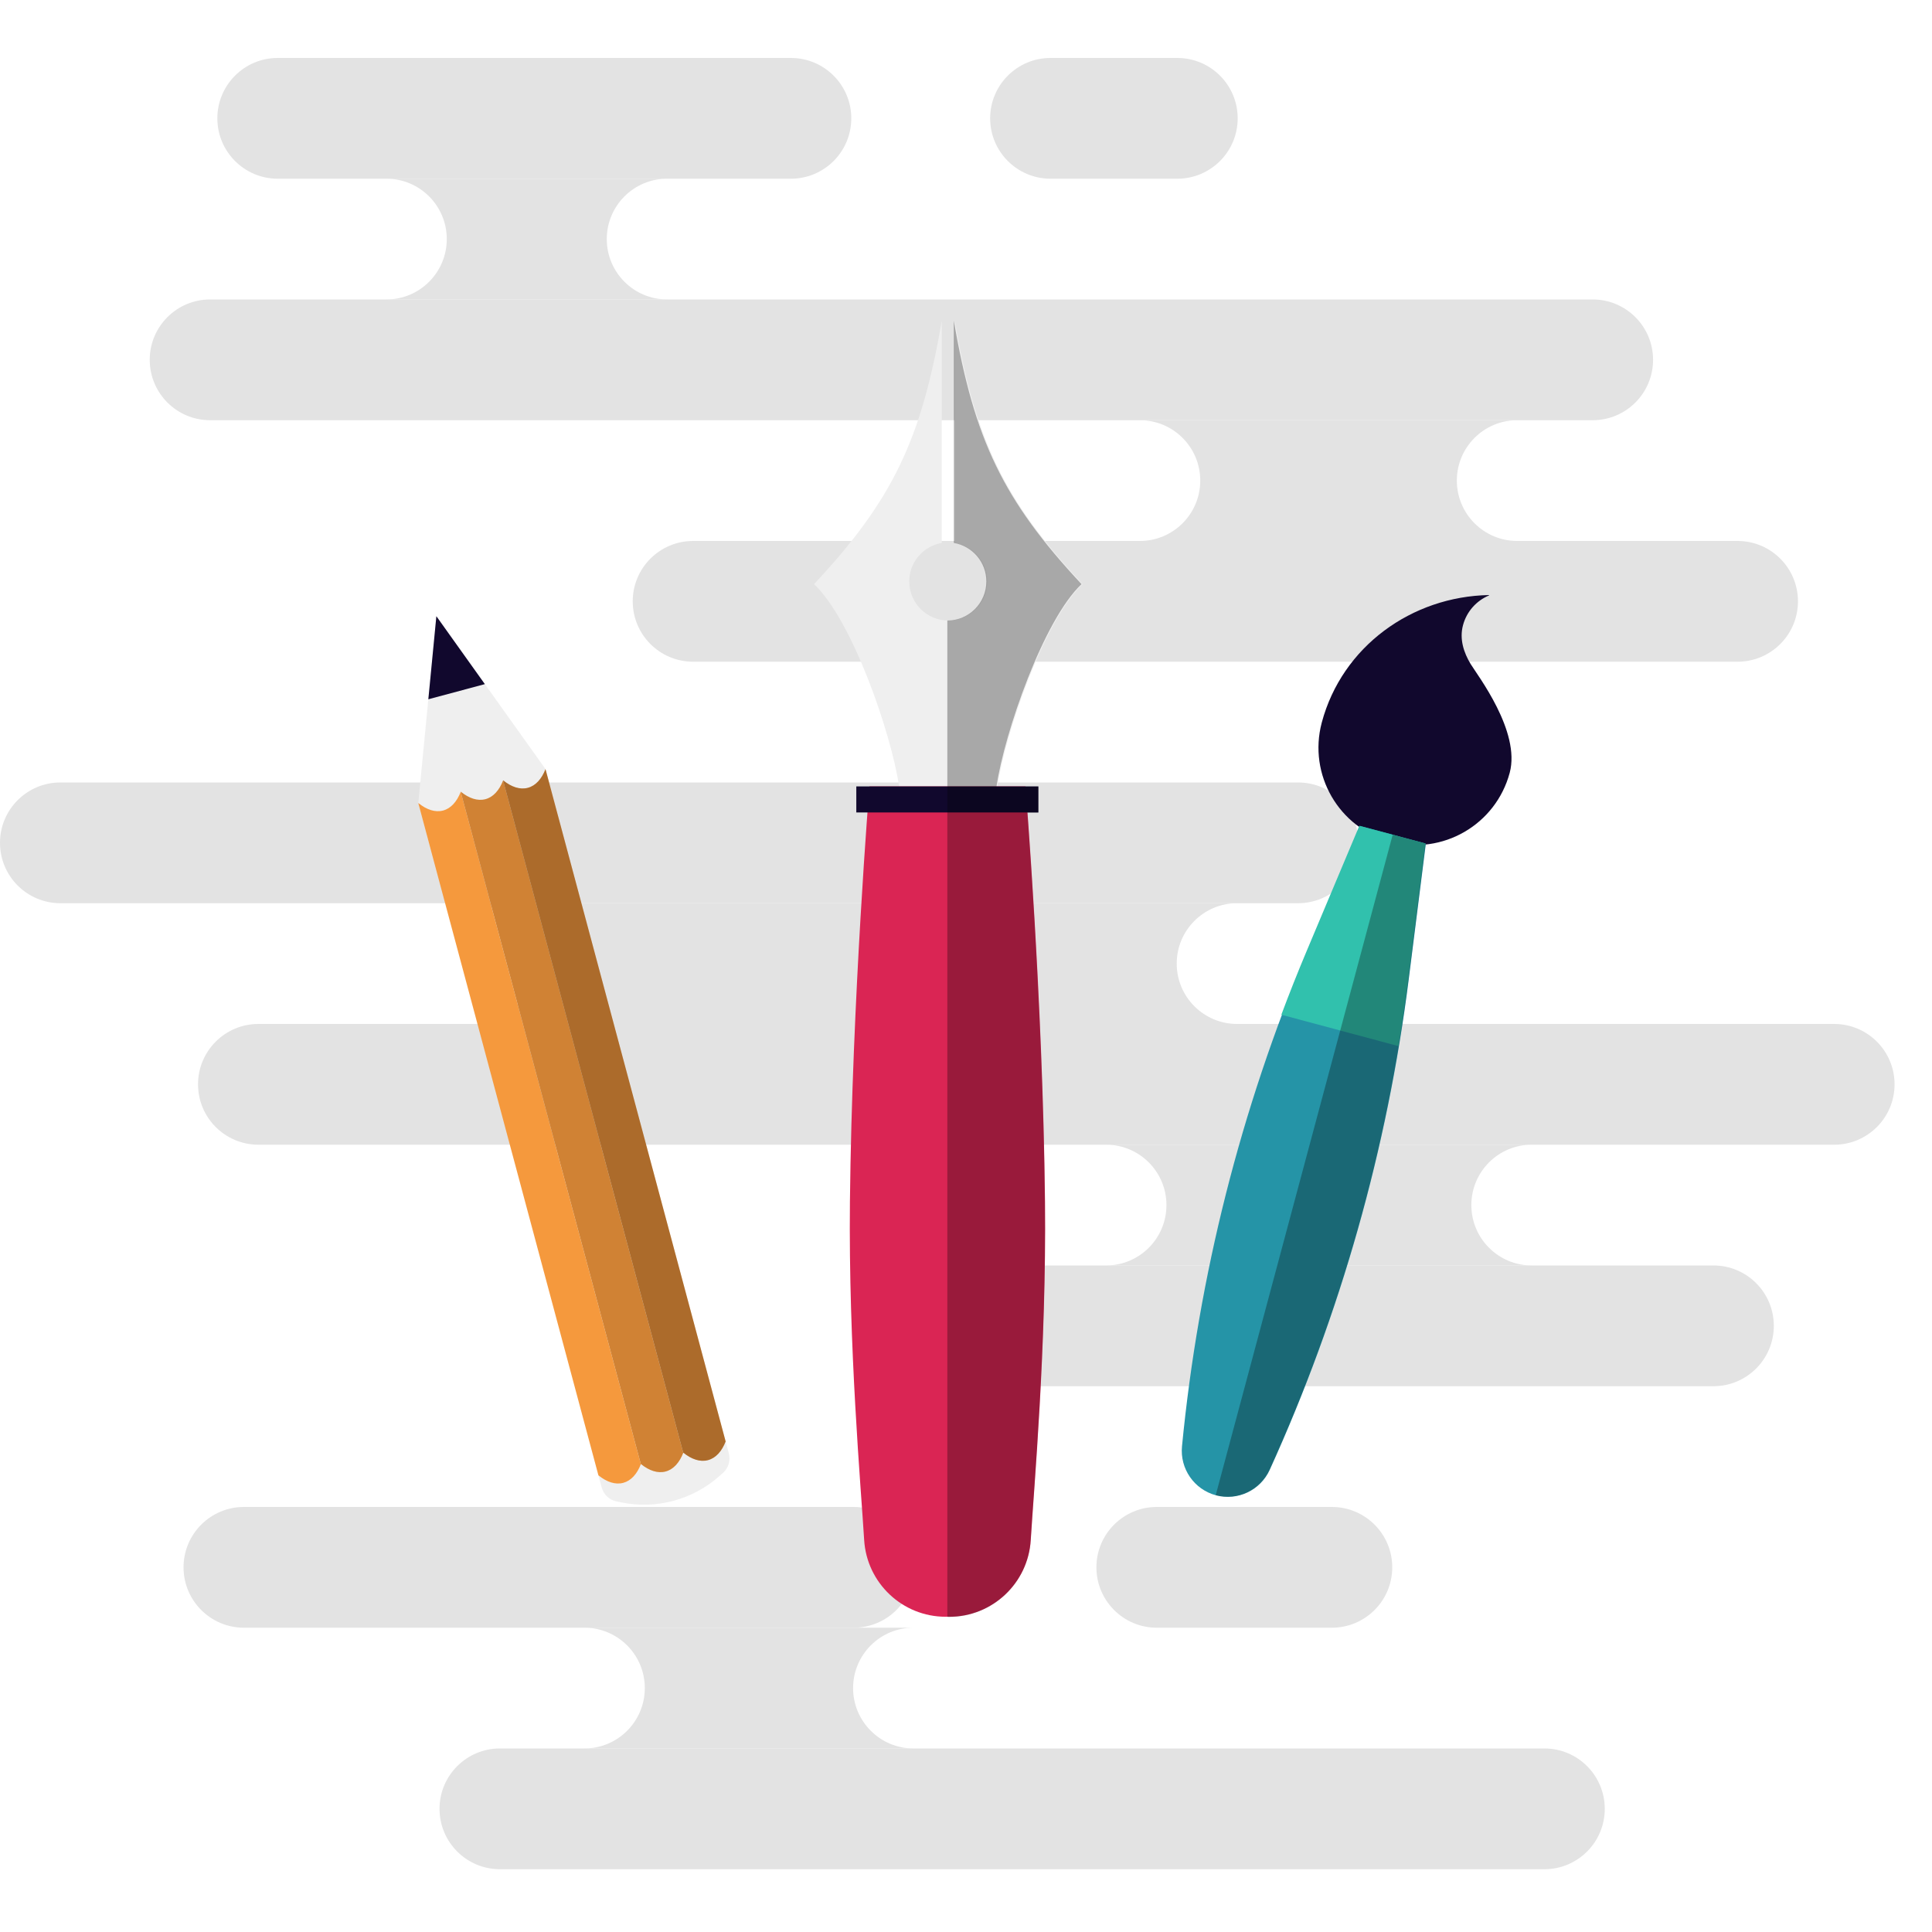
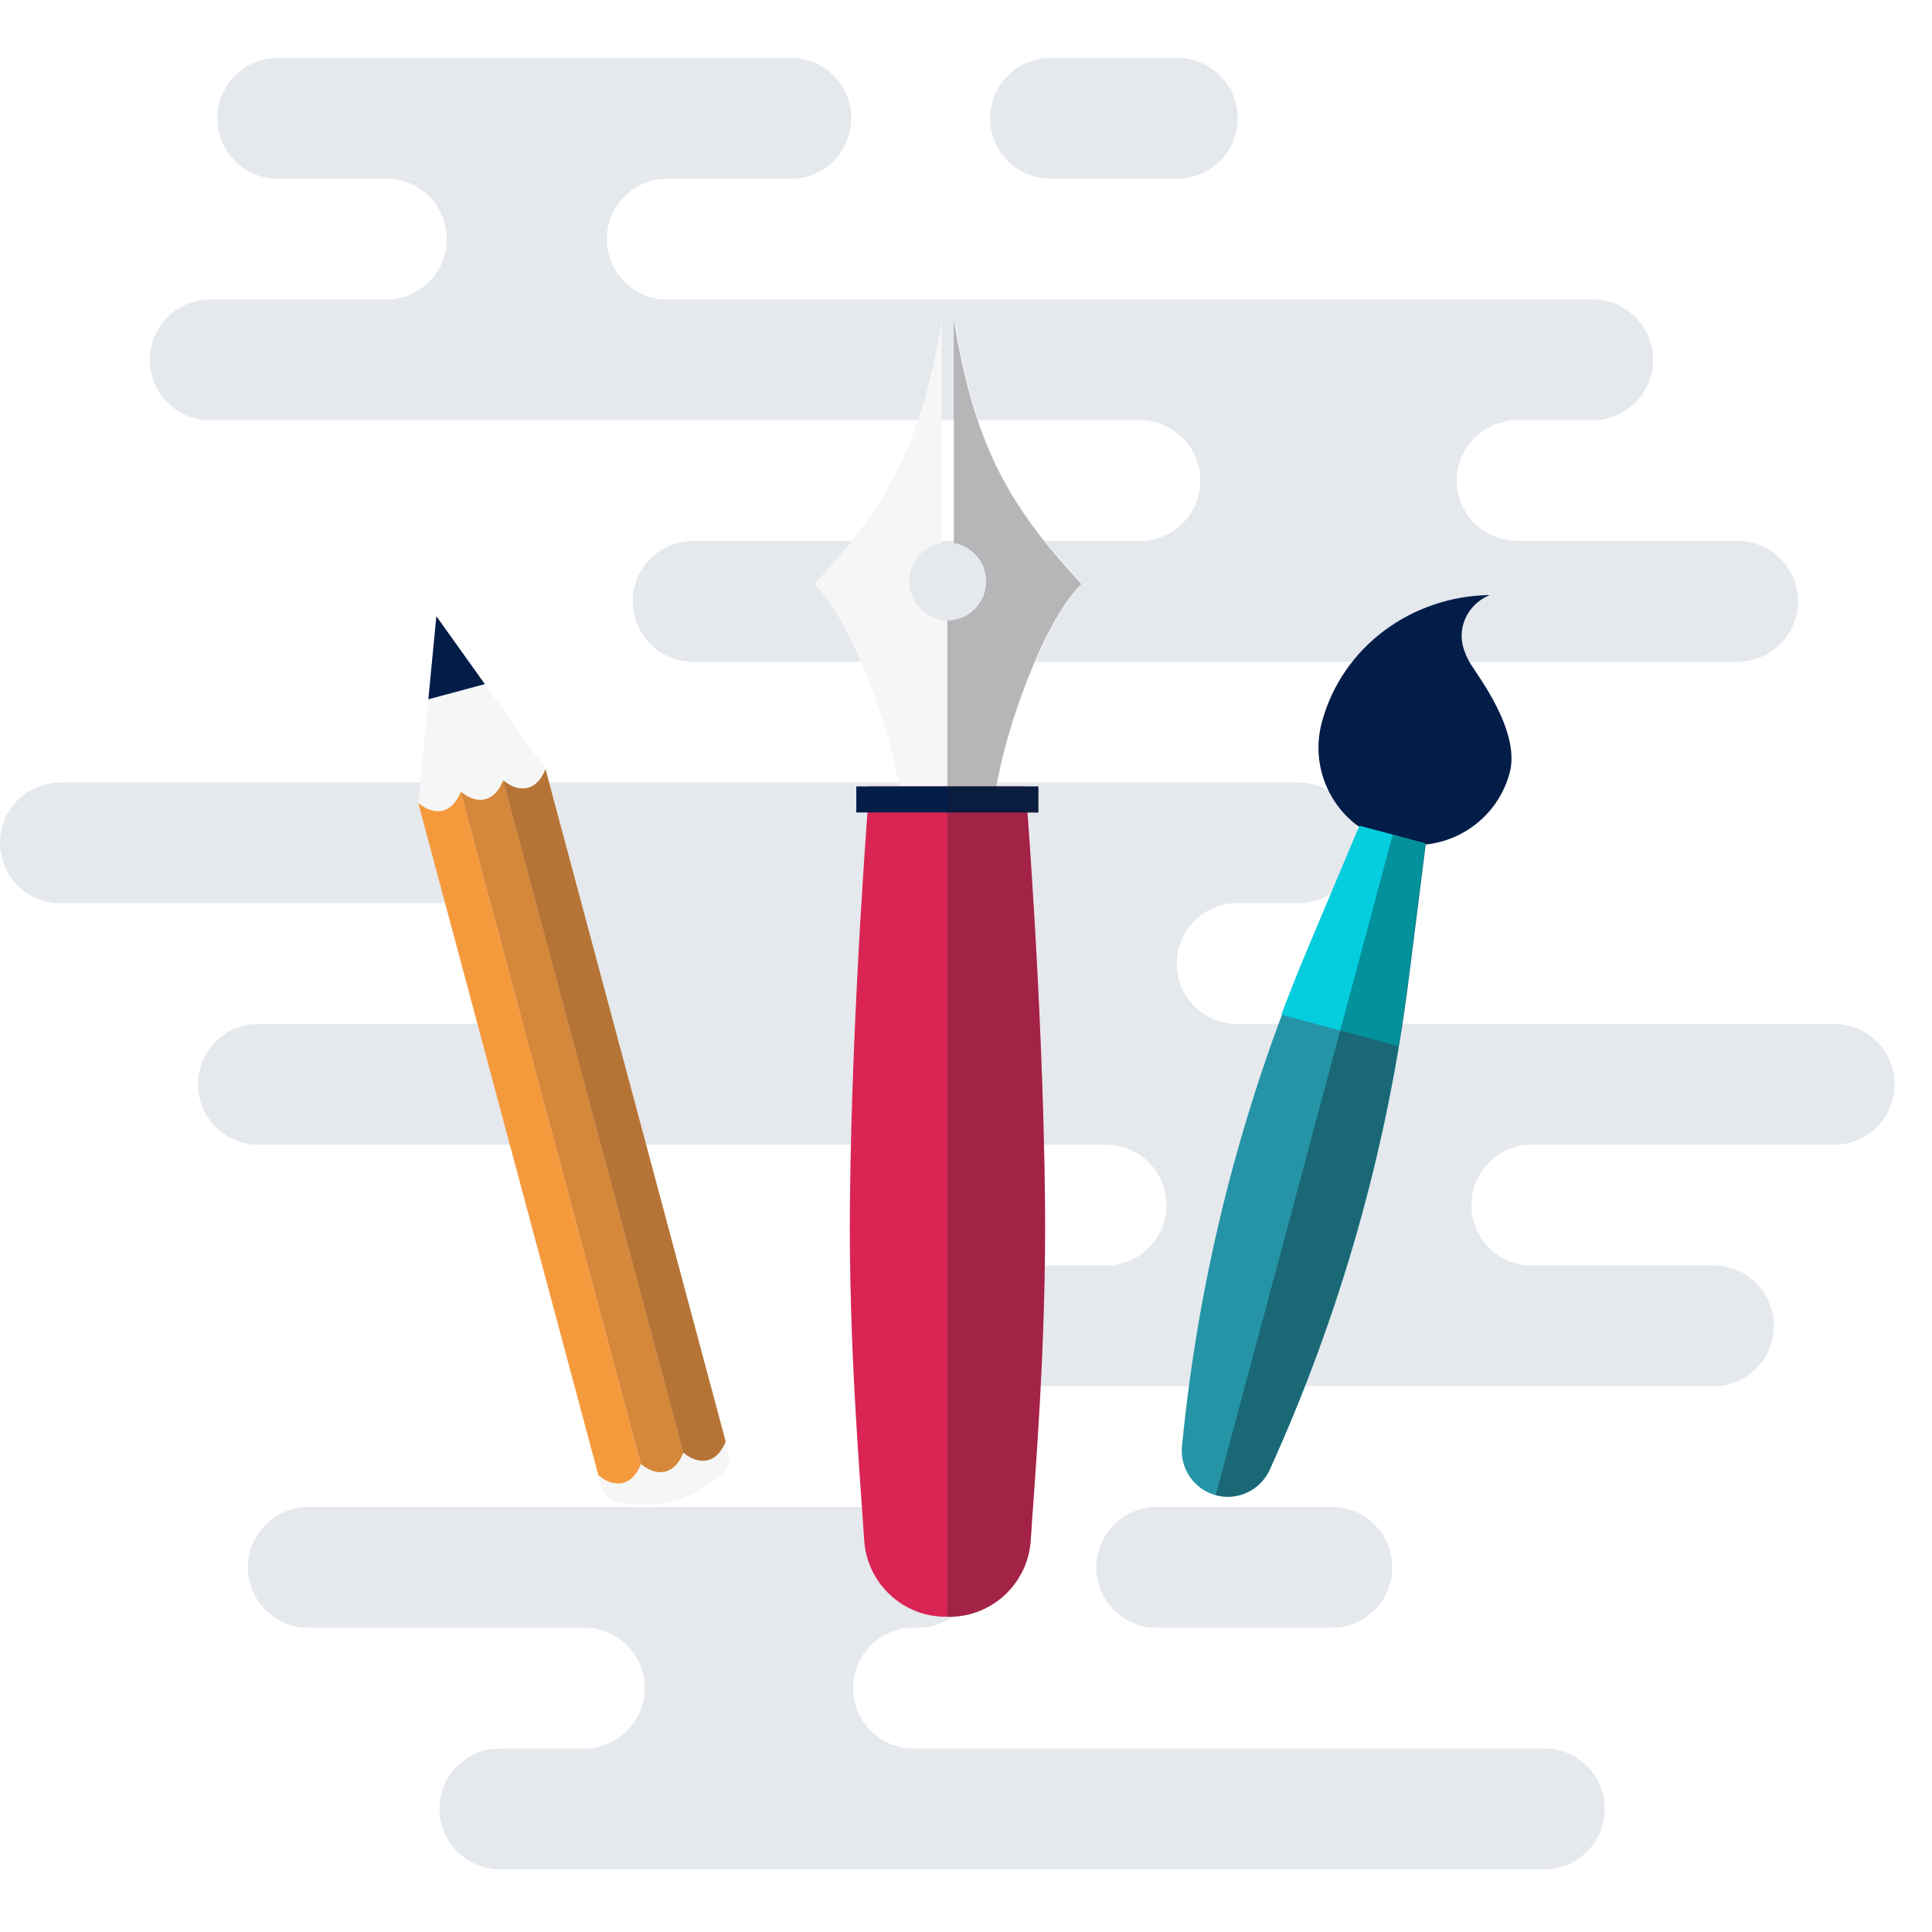
<svg xmlns="http://www.w3.org/2000/svg" width="120px" height="120px" viewBox="0 0 120 120" version="1.1">
  <defs />
  <g id="asset" stroke="none" stroke-width="1" fill="none" fill-rule="evenodd">
    <g id="serve_graphic">
      <g id="Group-2">
        <rect id="Rectangle-2" x="0" y="0" width="120" height="120" />
        <g id="Group" transform="translate(0, 3.6)">
-           <path d="M17.25,7.5 C15.179,7.5 13.5,5.821 13.5,3.75 C13.5,1.679 15.179,0 17.25,0 L49.125,0 C51.196,0 52.875,1.679 52.875,3.75 C52.875,5.821 51.196,7.5 49.125,7.5 L17.25,7.5 Z" id="Fill-1" fill="#E3E3E3" />
-           <path d="M65.25,7.5 C63.179,7.5 61.5,5.821 61.5,3.75 C61.5,1.679 63.179,0 65.25,0 L73.125,0 C75.196,0 76.875,1.679 76.875,3.75 C76.875,5.821 75.196,7.5 73.125,7.5 L65.25,7.5 Z" id="Fill-1" fill="#E3E3E3" />
-           <path d="M41.438,15 C39.367,15 37.688,13.321 37.688,11.25 C37.688,9.179 39.367,7.5 41.438,7.5 L24,7.5 C26.071,7.5 27.75,9.179 27.75,11.25 C27.75,13.321 26.071,15 24,15 L41.438,15 Z" id="Fill-3" fill="#E3E3E3" />
-           <path d="M13.05,22.5 C10.979,22.5 9.3,20.821 9.3,18.75 C9.3,16.679 10.979,15 13.05,15 L98.925,15 C100.996,15 102.675,16.679 102.675,18.75 C102.675,20.821 100.996,22.5 98.925,22.5 L13.05,22.5 Z" id="Fill-1" fill="#E3E3E3" />
-           <path d="M94.237,30 C92.167,30 90.487,28.321 90.487,26.25 C90.487,24.179 92.167,22.5 94.237,22.5 L70.8,22.5 C72.871,22.5 74.55,24.179 74.55,26.25 C74.55,28.321 72.871,30 70.8,30 L94.237,30 Z" id="Fill-3" fill="#E3E3E3" />
-           <path d="M43.05,37.5 C40.979,37.5 39.3,35.821 39.3,33.75 C39.3,31.679 40.979,30 43.05,30 L107.925,30 C109.996,30 111.675,31.679 111.675,33.75 C111.675,35.821 109.996,37.5 107.925,37.5 L43.05,37.5 Z" id="Fill-1" fill="#E3E3E3" />
-           <path d="M3.75,52.5 C1.679,52.5 0,50.821 0,48.75 C0,46.679 1.679,45 3.75,45 L80.625,45 C82.696,45 84.375,46.679 84.375,48.75 C84.375,50.821 82.696,52.5 80.625,52.5 L3.75,52.5 Z" id="Fill-1" fill="#E3E3E3" />
-           <path d="M76.838,60 C74.767,60 73.088,58.321 73.088,56.25 C73.088,54.179 74.767,52.5 76.838,52.5 L29.4,52.5 C31.471,52.5 33.15,54.179 33.15,56.25 C33.15,58.321 31.471,60 29.4,60 L76.838,60 Z" id="Fill-3" fill="#E3E3E3" />
-           <path d="M16.05,67.5 C13.979,67.5 12.3,65.821 12.3,63.75 C12.3,61.679 13.979,60 16.05,60 L113.925,60 C115.996,60 117.675,61.679 117.675,63.75 C117.675,65.821 115.996,67.5 113.925,67.5 L16.05,67.5 Z" id="Fill-1" fill="#E3E3E3" />
-           <path d="M62.55,82.5 C60.479,82.5 58.8,80.821 58.8,78.75 C58.8,76.679 60.479,75 62.55,75 L106.425,75 C108.496,75 110.175,76.679 110.175,78.75 C110.175,80.821 108.496,82.5 106.425,82.5 L62.55,82.5 Z" id="Fill-1" fill="#E3E3E3" />
-           <path d="M95.138,75 C93.067,75 91.388,73.321 91.388,71.25 C91.388,69.179 93.067,67.5 95.138,67.5 L68.7,67.5 C70.771,67.5 72.45,69.179 72.45,71.25 C72.45,73.321 70.771,75 68.7,75 L95.138,75 Z" id="Fill-3" fill="#E3E3E3" />
-           <path d="M15.15,97.5 C13.079,97.5 11.4,95.821 11.4,93.75 C11.4,91.679 13.079,90 15.15,90 L53.025,90 C55.096,90 56.775,91.679 56.775,93.75 C56.775,95.821 55.096,97.5 53.025,97.5 L15.15,97.5 Z" id="Fill-1" fill="#E3E3E3" />
-           <path d="M71.85,97.5 C69.779,97.5 68.1,95.821 68.1,93.75 C68.1,91.679 69.779,90 71.85,90 L82.725,90 C84.796,90 86.475,91.679 86.475,93.75 C86.475,95.821 84.796,97.5 82.725,97.5 L71.85,97.5 Z" id="Fill-1" fill="#E3E3E3" />
-           <path d="M56.737,105 C54.667,105 52.987,103.321 52.987,101.25 C52.987,99.179 54.667,97.5 56.737,97.5 L36.3,97.5 C38.371,97.5 40.05,99.179 40.05,101.25 C40.05,103.321 38.371,105 36.3,105 L56.737,105 Z" id="Fill-3" fill="#E3E3E3" />
-           <path d="M31.05,112.5 C28.979,112.5 27.3,110.821 27.3,108.75 C27.3,106.679 28.979,105 31.05,105 L95.925,105 C97.996,105 99.675,106.679 99.675,108.75 C99.675,110.821 97.996,112.5 95.925,112.5 L31.05,112.5 Z" id="Fill-1" fill="#E3E3E3" />
+           <path d="M17.25,7.5 C15.179,7.5 13.5,5.821 13.5,3.75 C13.5,1.679 15.179,0 17.25,0 L49.125,0 C51.196,0 52.875,1.679 52.875,3.75 C52.875,5.821 51.196,7.5 49.125,7.5 L17.25,7.5 Z" id="Fill-1" fill="#E5E8EC" />
+           <path d="M65.25,7.5 C63.179,7.5 61.5,5.821 61.5,3.75 C61.5,1.679 63.179,0 65.25,0 L73.125,0 C75.196,0 76.875,1.679 76.875,3.75 C76.875,5.821 75.196,7.5 73.125,7.5 L65.25,7.5 Z" id="Fill-1" fill="#E5E8EC" />
+           <path d="M41.438,15 C39.367,15 37.688,13.321 37.688,11.25 C37.688,9.179 39.367,7.5 41.438,7.5 L24,7.5 C26.071,7.5 27.75,9.179 27.75,11.25 C27.75,13.321 26.071,15 24,15 L41.438,15 Z" id="Fill-3" fill="#E5E8EC" />
+           <path d="M13.05,22.5 C10.979,22.5 9.3,20.821 9.3,18.75 C9.3,16.679 10.979,15 13.05,15 L98.925,15 C100.996,15 102.675,16.679 102.675,18.75 C102.675,20.821 100.996,22.5 98.925,22.5 L13.05,22.5 Z" id="Fill-1" fill="#E5E8EC" />
+           <path d="M94.237,30 C92.167,30 90.487,28.321 90.487,26.25 C90.487,24.179 92.167,22.5 94.237,22.5 L70.8,22.5 C72.871,22.5 74.55,24.179 74.55,26.25 C74.55,28.321 72.871,30 70.8,30 L94.237,30 Z" id="Fill-3" fill="#E5E8EC" />
+           <path d="M43.05,37.5 C40.979,37.5 39.3,35.821 39.3,33.75 C39.3,31.679 40.979,30 43.05,30 L107.925,30 C109.996,30 111.675,31.679 111.675,33.75 C111.675,35.821 109.996,37.5 107.925,37.5 L43.05,37.5 Z" id="Fill-1" fill="#E5E8EC" />
+           <path d="M3.75,52.5 C1.679,52.5 0,50.821 0,48.75 C0,46.679 1.679,45 3.75,45 L80.625,45 C82.696,45 84.375,46.679 84.375,48.75 C84.375,50.821 82.696,52.5 80.625,52.5 L3.75,52.5 Z" id="Fill-1" fill="#E5E8EC" />
+           <path d="M76.838,60 C74.767,60 73.088,58.321 73.088,56.25 C73.088,54.179 74.767,52.5 76.838,52.5 L29.4,52.5 C31.471,52.5 33.15,54.179 33.15,56.25 C33.15,58.321 31.471,60 29.4,60 L76.838,60 Z" id="Fill-3" fill="#E5E8EC" />
+           <path d="M16.05,67.5 C13.979,67.5 12.3,65.821 12.3,63.75 C12.3,61.679 13.979,60 16.05,60 L113.925,60 C115.996,60 117.675,61.679 117.675,63.75 C117.675,65.821 115.996,67.5 113.925,67.5 L16.05,67.5 Z" id="Fill-1" fill="#E5E8EC" />
+           <path d="M62.55,82.5 C60.479,82.5 58.8,80.821 58.8,78.75 C58.8,76.679 60.479,75 62.55,75 L106.425,75 C108.496,75 110.175,76.679 110.175,78.75 C110.175,80.821 108.496,82.5 106.425,82.5 L62.55,82.5 Z" id="Fill-1" fill="#E5E8EC" />
+           <path d="M95.138,75 C93.067,75 91.388,73.321 91.388,71.25 C91.388,69.179 93.067,67.5 95.138,67.5 L68.7,67.5 C70.771,67.5 72.45,69.179 72.45,71.25 C72.45,73.321 70.771,75 68.7,75 L95.138,75 Z" id="Fill-3" fill="#E5E8EC" />
+           <path d="M19.15,97.5 C17.079,97.5 15.4,95.821 15.4,93.75 C15.4,91.679 17.079,90 19.15,90 L57.025,90 C59.096,90 60.775,91.679 60.775,93.75 C60.775,95.821 59.096,97.5 57.025,97.5 L19.15,97.5 Z" id="Fill-1" fill="#E5E8EC" />
+           <path d="M71.85,97.5 C69.779,97.5 68.1,95.821 68.1,93.75 C68.1,91.679 69.779,90 71.85,90 L82.725,90 C84.796,90 86.475,91.679 86.475,93.75 C86.475,95.821 84.796,97.5 82.725,97.5 L71.85,97.5 Z" id="Fill-1" fill="#E5E8EC" />
+           <path d="M56.737,105 C54.667,105 52.987,103.321 52.987,101.25 C52.987,99.179 54.667,97.5 56.737,97.5 L36.3,97.5 C38.371,97.5 40.05,99.179 40.05,101.25 C40.05,103.321 38.371,105 36.3,105 L56.737,105 Z" id="Fill-3" fill="#E5E8EC" />
+           <path d="M31.05,112.5 C28.979,112.5 27.3,110.821 27.3,108.75 C27.3,106.679 28.979,105 31.05,105 L95.925,105 C97.996,105 99.675,106.679 99.675,108.75 C99.675,110.821 97.996,112.5 95.925,112.5 L31.05,112.5 Z" id="Fill-1" fill="#E5E8EC" />
          <g id="Group-54" transform="translate(23.1, 16.2)">
-             <g id="Group-53" transform="translate(60.06718, 44.84848) rotate(15) translate(-60.06718, -44.84848) translate(53.91718, 15.59848)">
-               <path d="M7.988,4.523 C7.399,3.959 6.908,3.217 6.908,2.32 C6.908,1.424 7.332,0.627 7.988,0.117 L7.988,0.092 C3.371,1.418 0.003,5.538 0,10.417 C0,10.419 -2.59348099e-14,10.421 -2.59348099e-14,10.423 L-2.59348099e-14,10.423 L-2.59348099e-14,10.424 C-2.59348099e-14,10.432 0,10.44 0,10.448 C0.014,13.779 2.714,16.474 6.042,16.474 C9.379,16.474 12.083,13.765 12.083,10.423 C12.083,7.763 8.577,5.088 7.988,4.523" id="Fill-17" fill="#11082D" />
+             <g id="Group-53" transform="translate(60.34054, 45.18055) rotate(15) translate(-60.34054, -45.18055) translate(53.84054, 15.68055)">
+               <path d="M7.988,4.523 C7.399,3.959 6.908,3.217 6.908,2.32 C6.908,1.424 7.332,0.627 7.988,0.117 L7.988,0.092 C3.371,1.418 0.003,5.538 0,10.417 C0,10.419 -3.01980663e-14,10.421 -3.01980663e-14,10.423 L-3.01980663e-14,10.423 L-3.01980663e-14,10.424 C-3.01980663e-14,10.432 0,10.44 0,10.448 C0.014,13.779 2.714,16.474 6.042,16.474 C9.379,16.474 12.083,13.765 12.083,10.423 C12.083,7.763 8.577,5.088 7.988,4.523" id="Fill-17" fill="#031D49" />
              <path d="M6.07,58.493 L6.07,58.493 C4.672,58.493 3.479,57.48 3.249,56.099 C1.505,45.62 1.353,34.937 2.798,24.412 L3.95,16.019 L8.191,16.019 L9.343,24.412 C10.787,34.937 10.636,45.62 8.892,56.099 C8.662,57.48 7.469,58.493 6.07,58.493" id="Fill-18" fill="#2594A7" />
-               <path d="M2.762,24.412 C2.57,25.809 2.407,27.208 2.272,28.61 L9.796,28.61 C9.661,27.208 9.498,25.809 9.306,24.412 L8.154,16.019 L3.914,16.019 L2.762,24.412 Z" id="Fill-19" fill="#31C1AD" />
+               <path d="M2.762,24.412 C2.57,25.809 2.407,27.208 2.272,28.61 L9.796,28.61 C9.661,27.208 9.498,25.809 9.306,24.412 L8.154,16.019 L3.914,16.019 L2.762,24.412 Z" id="Fill-19" fill="#04CEDE" />
              <path d="M8.178,16.019 L6.058,16.019 L6.058,58.493 C7.456,58.493 8.649,57.48 8.879,56.099 C10.623,45.62 10.775,34.937 9.33,24.412 L8.178,16.019 Z" id="Fill-20" fill="#000000" opacity="0.3" />
            </g>
            <g id="Group-52" transform="translate(27.46154, 0)">
-               <path d="M8.741,0.122 L8.741,13.923 C9.887,14.116 10.76,15.112 10.76,16.314 C10.76,17.654 9.675,18.741 8.337,18.741 C6.999,18.741 5.914,17.654 5.914,16.314 C5.914,15.112 6.788,14.116 7.933,13.923 L7.933,0.122 C6.671,7.476 4.882,11.265 0,16.482 C2.355,18.688 4.79,25.709 5.284,29.056 L8.337,29.056 L11.391,29.056 C11.885,25.709 14.319,18.688 16.674,16.482 C11.792,11.265 10.003,7.476 8.741,0.122" id="Fill-11" fill="#EFEFEF" />
+               <path d="M8.741,0.122 L8.741,13.923 C9.887,14.116 10.76,15.112 10.76,16.314 C10.76,17.654 9.675,18.741 8.337,18.741 C6.999,18.741 5.914,17.654 5.914,16.314 C5.914,15.112 6.788,14.116 7.933,13.923 L7.933,0.122 C6.671,7.476 4.882,11.265 0,16.482 C2.355,18.688 4.79,25.709 5.284,29.056 L8.337,29.056 L11.391,29.056 C11.885,25.709 14.319,18.688 16.674,16.482 C11.792,11.265 10.003,7.476 8.741,0.122" id="Fill-11" fill="#F6F6F6" />
              <path d="M13.134,29.045 L8.288,29.045 L3.442,29.045 C3.442,29.045 2.363,42.253 2.229,54.832 C2.133,63.877 2.916,72.597 3.113,75.849 C3.276,78.53 5.496,80.62 8.177,80.62 C8.214,80.62 8.251,80.618 8.288,80.617 C8.325,80.618 8.361,80.62 8.398,80.62 C11.08,80.62 13.3,78.53 13.462,75.849 C13.66,72.598 14.442,63.878 14.346,54.833 C14.213,42.253 13.134,29.045 13.134,29.045" id="Fill-13" fill="#DA2554" />
-               <polygon id="Fill-15" fill="#11082D" points="2.625 30.663 13.933 30.663 13.933 29.045 2.625 29.045" />
-               <path d="M8.389,80.631 C11.071,80.631 13.291,78.542 13.454,75.86 C13.651,72.609 14.434,63.889 14.337,54.845 C14.232,44.904 13.536,34.572 13.249,30.674 L13.933,30.674 L13.933,29.056 L13.125,29.056 L11.332,29.056 C11.826,25.709 14.261,18.688 16.616,16.482 C11.734,11.265 9.945,7.477 8.683,0.122 L8.683,13.923 C9.828,14.116 10.702,15.112 10.702,16.314 C10.702,17.654 9.617,18.741 8.279,18.741 L8.279,80.629 C8.316,80.629 8.352,80.631 8.389,80.631" id="Fill-21" fill="#000000" opacity="0.3" />
+               <polygon id="Fill-15" fill="#031D49" points="2.625 30.663 13.933 30.663 13.933 29.045 2.625 29.045" />
+               <path d="M8.389,80.631 C11.071,80.631 13.291,78.542 13.454,75.86 C13.651,72.609 14.434,63.889 14.337,54.845 C14.232,44.904 13.536,34.572 13.249,30.674 L13.933,30.674 L13.933,29.056 L13.125,29.056 L11.332,29.056 C11.826,25.709 14.261,18.688 16.616,16.482 C11.734,11.265 9.945,7.477 8.683,0.122 L8.683,13.923 C9.828,14.116 10.702,15.112 10.702,16.314 C10.702,17.654 9.617,18.741 8.279,18.741 L8.279,80.629 C8.316,80.629 8.352,80.631 8.389,80.631" id="Fill-21" fill="#1F1F26" opacity="0.3" />
            </g>
-             <g id="Group-50" transform="translate(11.46336, 45.88545) rotate(-15) translate(-11.46336, -45.88545) translate(7.263356, 17.38545)">
-               <polygon id="Fill-1" fill="#EFEFEF" points="-3.94351218e-14 11.013 -3.94351218e-14 14.047 8.178 14.047 8.178 11.013 4.089 0.092" />
-               <polygon id="Fill-2" fill="#11082D" points="4.089 0.092 2.272 4.946 5.906 4.946" />
-               <path d="M7.508,56.098 L7.245,56.23 C6.265,56.72 5.184,56.976 4.089,56.976 C2.993,56.976 1.913,56.72 0.933,56.23 L0.67,56.098 C0.259,55.892 -4.08562073e-14,55.472 -4.08562073e-14,55.012 L-4.08562073e-14,54.246 L8.178,54.246 L8.178,55.012 C8.178,55.472 7.919,55.892 7.508,56.098 Z" id="Fill-3" fill="#EFEFEF" />
-               <path d="M2.726,54.246 L2.726,11.021 C2.339,11.548 1.872,11.858 1.369,11.858 C0.864,11.858 0.394,11.546 0.006,11.013 L-5.74651438e-14,11.013 L-5.74651438e-14,54.246 L0.006,54.246 C0.394,54.778 0.864,55.09 1.369,55.09 C1.875,55.09 2.344,54.778 2.732,54.246 L2.726,54.246 Z" id="Fill-5" fill="#F5993D" />
+             <g id="Group-50" transform="translate(11.75313, 45.80781) rotate(-15) translate(-11.75313, -45.80781) translate(7.253134, 17.30781)">
+               <polygon id="Fill-1" fill="#F6F6F6" points="-1.6751045e-13 11.013 -1.6751045e-13 14.047 8.178 14.047 8.178 11.013 4.089 0.092" />
+               <polygon id="Fill-2" fill="#031D49" points="4.089 0.092 2.272 4.946 5.906 4.946" />
+               <path d="M7.508,56.098 L7.245,56.23 C6.265,56.72 5.184,56.976 4.089,56.976 C2.993,56.976 1.913,56.72 0.933,56.23 L0.67,56.098 C0.259,55.892 -1.60760294e-13,55.472 -1.60760294e-13,55.012 L-1.60760294e-13,54.246 L8.178,54.246 L8.178,55.012 C8.178,55.472 7.919,55.892 7.508,56.098 Z" id="Fill-3" fill="#F6F6F6" />
+               <path d="M2.726,54.246 L2.726,11.021 C2.339,11.548 1.872,11.858 1.369,11.858 C0.864,11.858 0.394,11.546 0.006,11.013 L-1.20348176e-13,11.013 L-1.20348176e-13,54.246 L0.006,54.246 C0.394,54.778 0.864,55.09 1.369,55.09 C1.875,55.09 2.344,54.778 2.732,54.246 L2.726,54.246 Z" id="Fill-5" fill="#F5993D" />
              <path d="M5.452,54.246 L5.452,11.021 C5.065,11.548 4.598,11.858 4.095,11.858 C3.589,11.858 3.12,11.546 2.732,11.013 L2.726,11.013 L2.726,54.246 L2.732,54.246 C3.12,54.778 3.589,55.09 4.095,55.09 C4.601,55.09 5.07,54.778 5.458,54.246 L5.452,54.246 Z" id="Fill-7" fill="#F5993D" />
              <path d="M8.178,54.246 L8.178,11.021 C7.791,11.548 7.324,11.858 6.821,11.858 C6.315,11.858 5.846,11.546 5.458,11.013 L5.452,11.013 L5.452,54.246 L5.458,54.246 C5.846,54.778 6.315,55.09 6.821,55.09 C7.327,55.09 7.796,54.778 8.184,54.246 L8.178,54.246 Z" id="Fill-9" fill="#F5993D" />
-               <path d="M5.452,54.246 L5.452,11.021 C5.065,11.548 4.598,11.858 4.095,11.858 C3.589,11.858 3.12,11.546 2.732,11.013 L2.726,11.013 L2.726,54.246 L2.732,54.246 C3.12,54.778 3.589,55.09 4.095,55.09 C4.601,55.09 5.07,54.778 5.458,54.246 L5.452,54.246 Z" id="Fill-22" fill="#000000" opacity="0.15" />
-               <path d="M8.178,54.246 L8.178,11.021 C7.791,11.548 7.324,11.858 6.821,11.858 C6.315,11.858 5.846,11.546 5.458,11.013 L5.452,11.013 L5.452,54.246 L5.458,54.246 C5.846,54.778 6.315,55.09 6.821,55.09 C7.327,55.09 7.796,54.778 8.184,54.246 L8.178,54.246 Z" id="Fill-23" fill="#000000" opacity="0.3" />
+               <path d="M5.452,54.246 L5.452,11.021 C5.065,11.548 4.598,11.858 4.095,11.858 C3.589,11.858 3.12,11.546 2.732,11.013 L2.726,11.013 L2.726,54.246 L2.732,54.246 C3.12,54.778 3.589,55.09 4.095,55.09 C4.601,55.09 5.07,54.778 5.458,54.246 L5.452,54.246 Z" id="Fill-22" fill="#1F1F26" opacity="0.15" />
+               <path d="M8.178,54.246 L8.178,11.021 C7.791,11.548 7.324,11.858 6.821,11.858 C6.315,11.858 5.846,11.546 5.458,11.013 L5.452,11.013 L5.452,54.246 L5.458,54.246 C5.846,54.778 6.315,55.09 6.821,55.09 C7.327,55.09 7.796,54.778 8.184,54.246 L8.178,54.246 Z" id="Fill-23" fill="#1F1F26" opacity="0.3" />
            </g>
          </g>
        </g>
      </g>
    </g>
  </g>
</svg>
